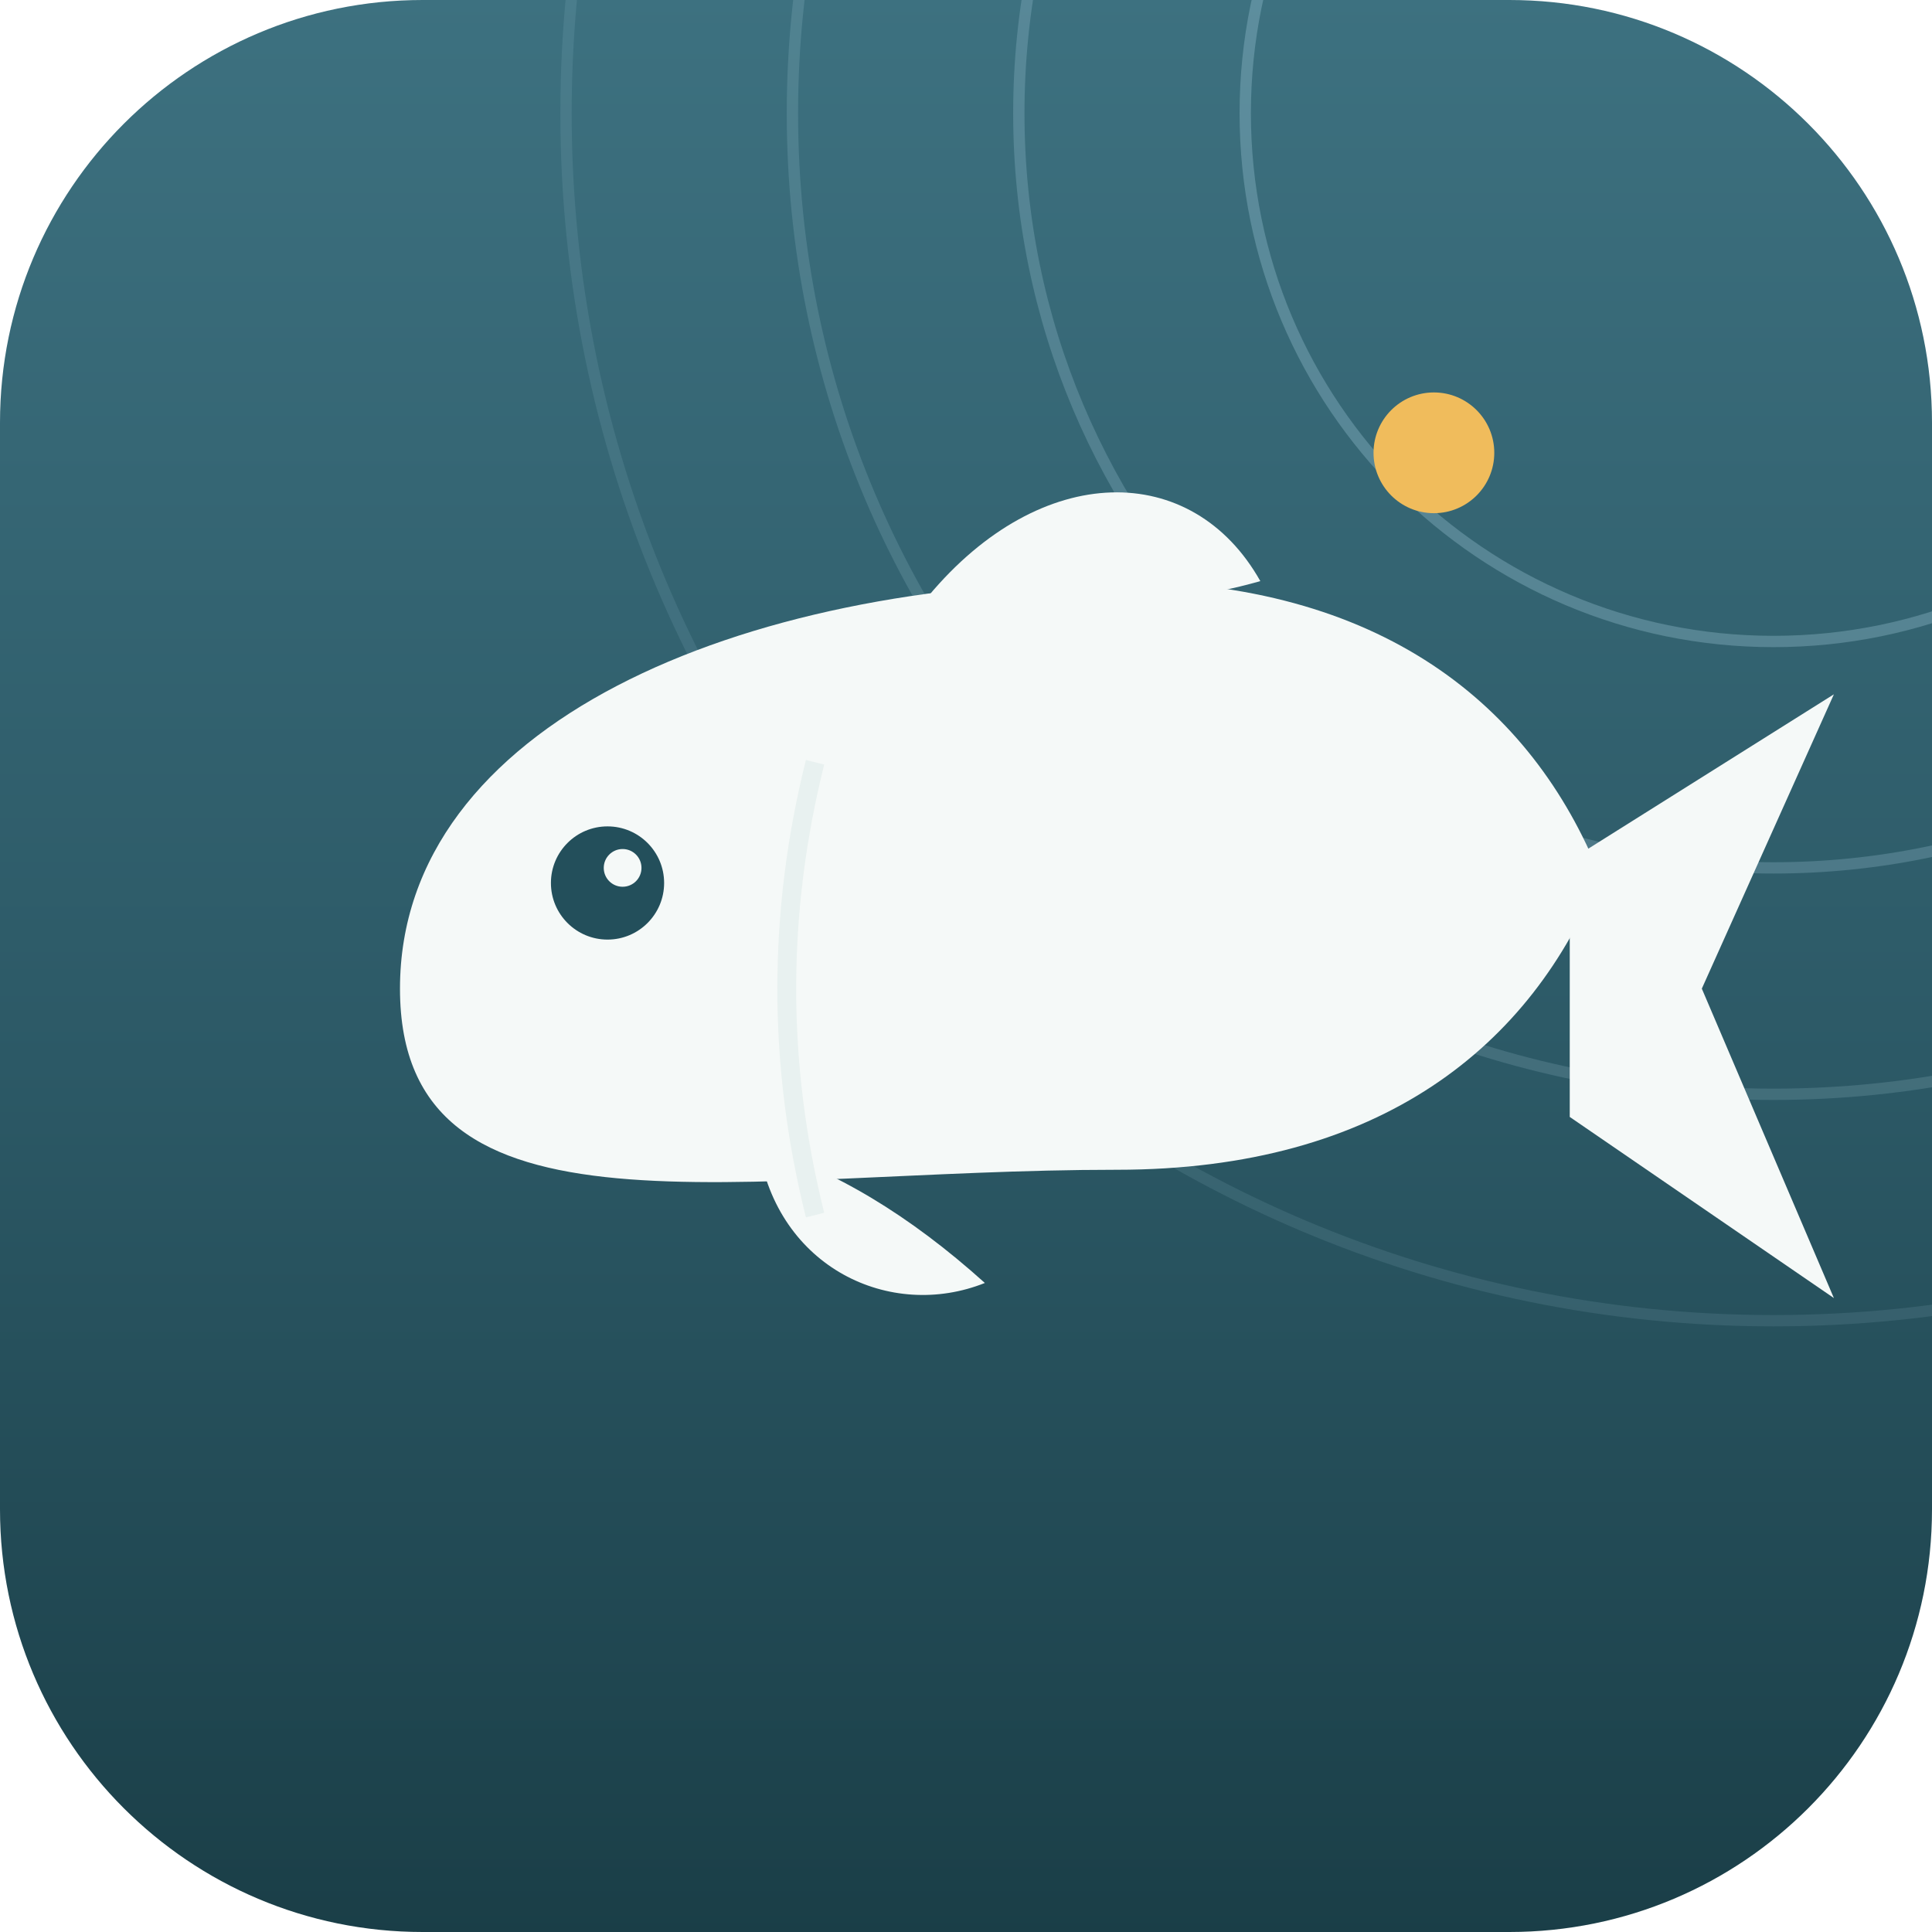
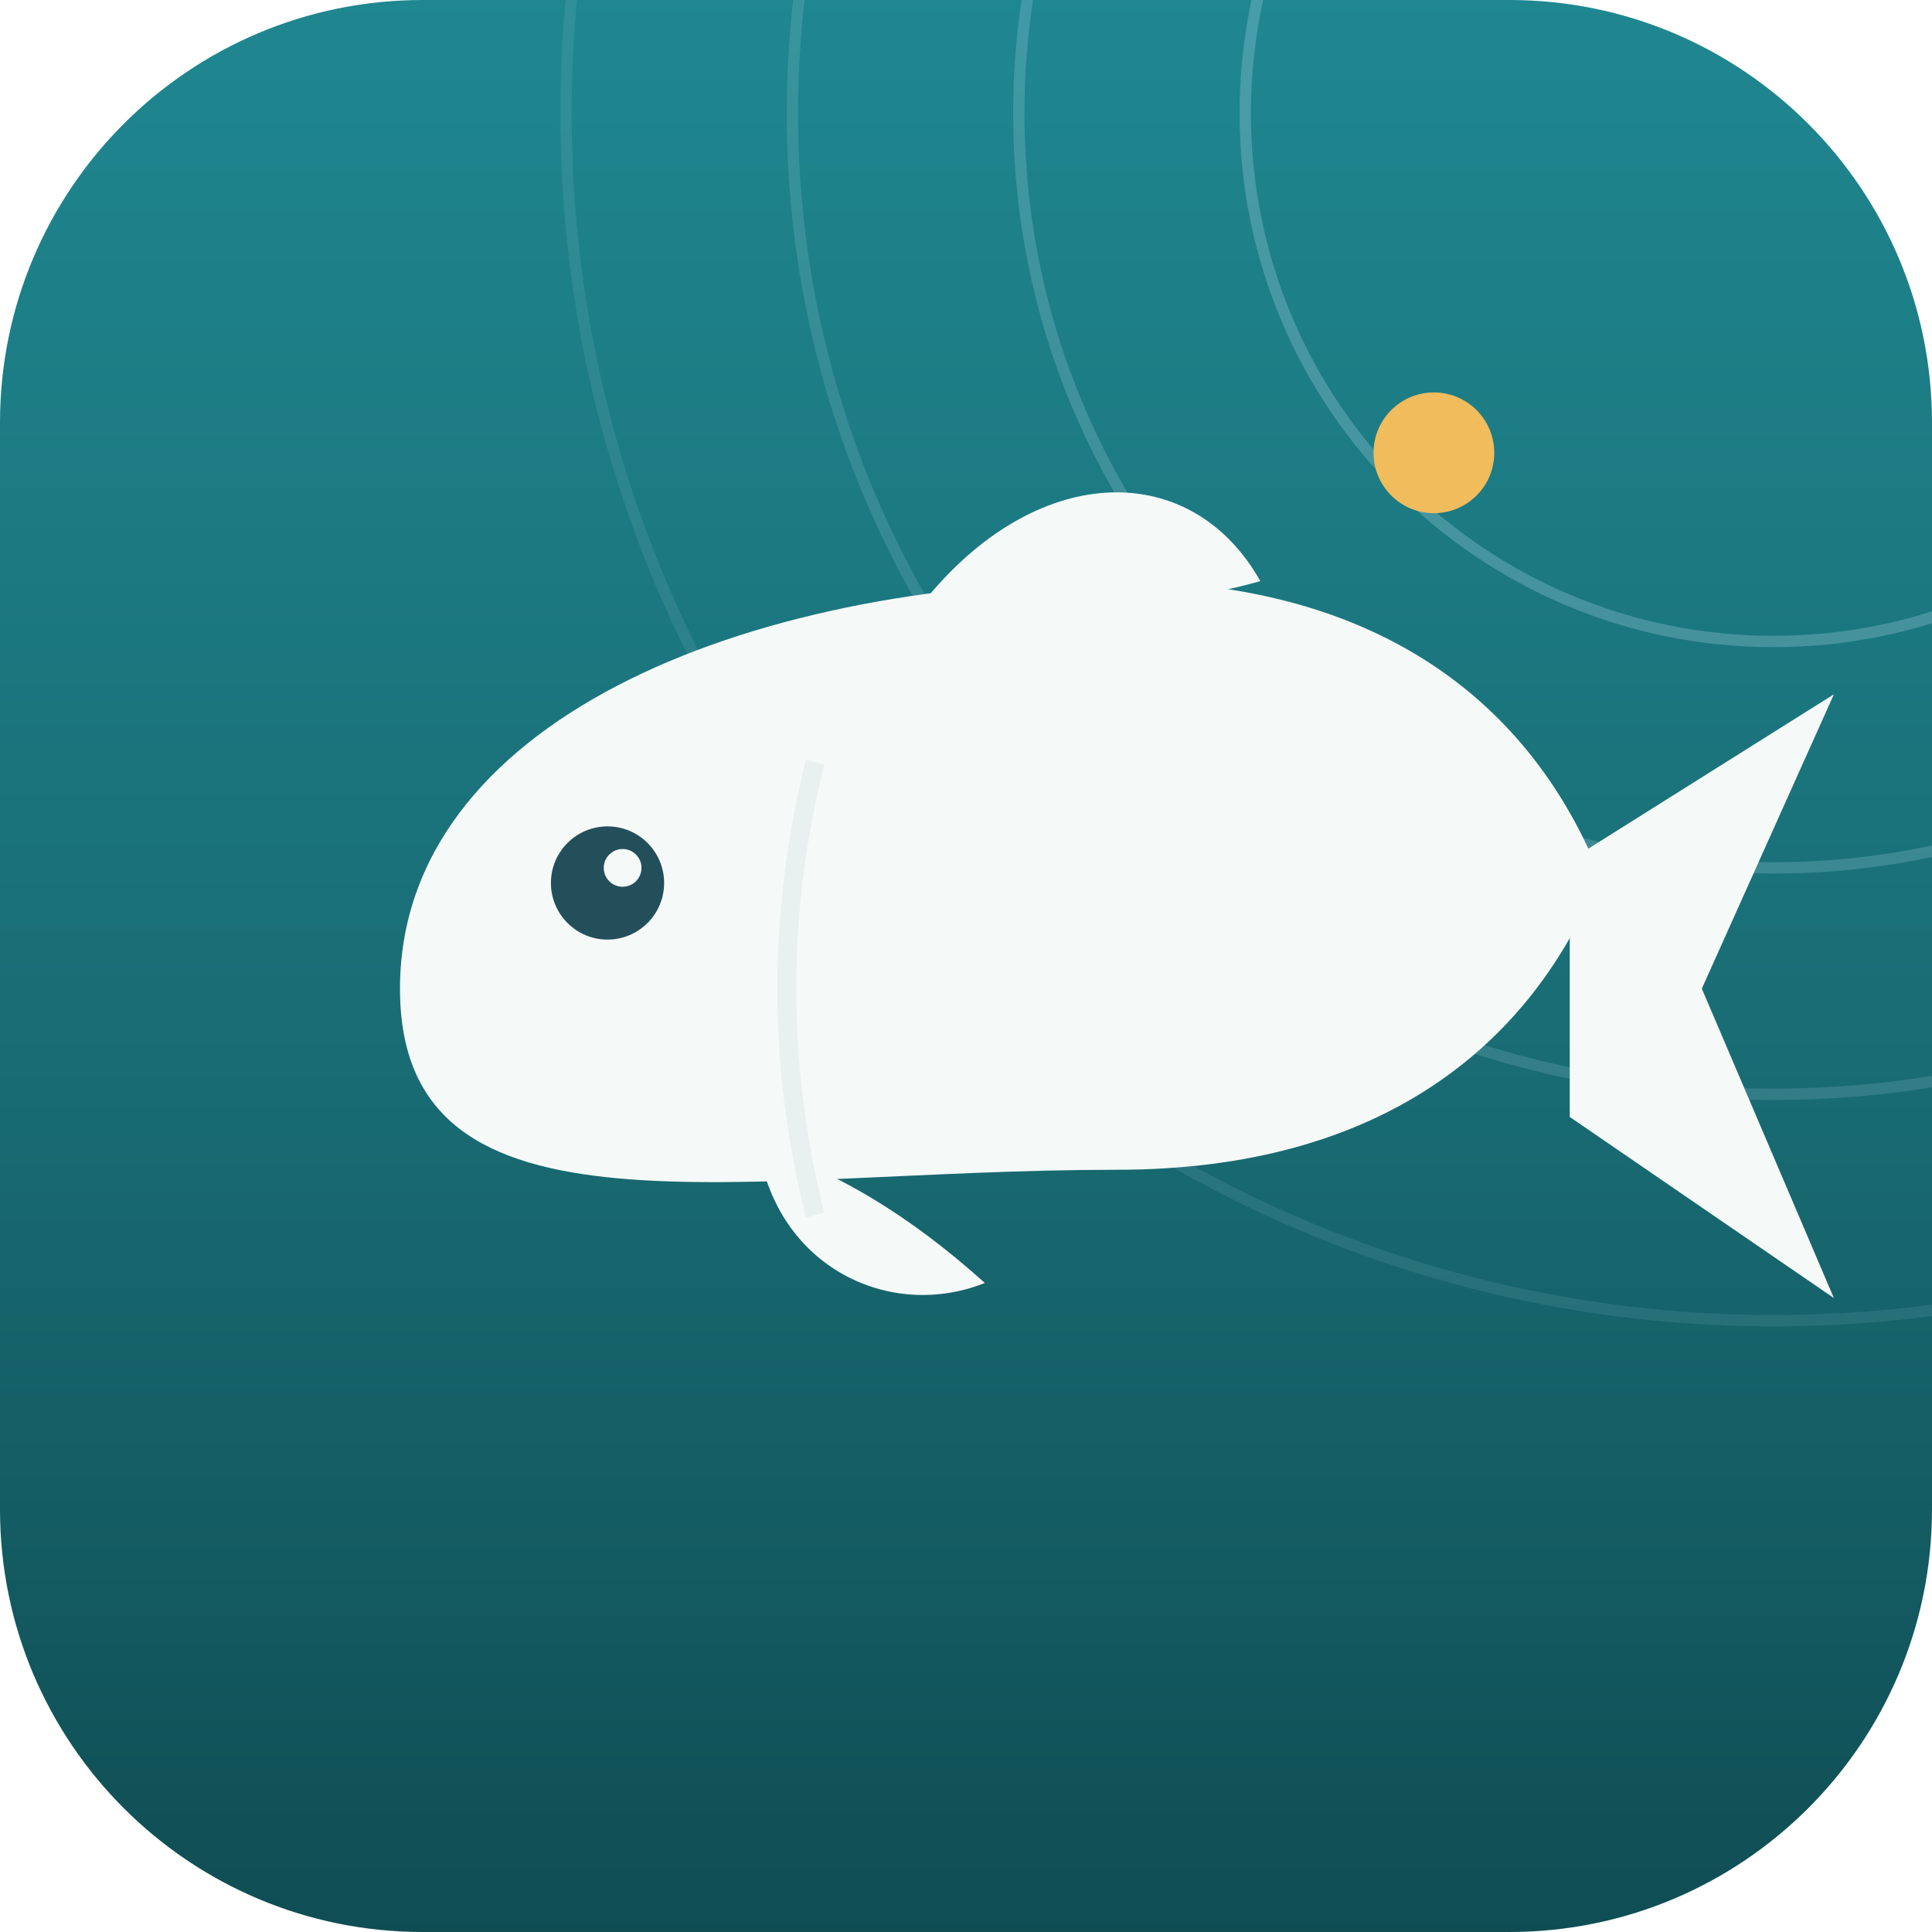
<svg xmlns="http://www.w3.org/2000/svg" viewBox="0 0 512 512">
  <defs>
    <linearGradient id="bg" x1="0" y1="0" x2="0" y2="1">
-       <stop offset="0%" stop-color="#3d7180" />
-       <stop offset="55%" stop-color="#2c5966" />
-       <stop offset="100%" stop-color="#1a3e47" />
+       <stop offset="0%" stop-color="#1f8790" />
+       <stop offset="55%" stop-color="#196C74" />
+       <stop offset="100%" stop-color="#0f4d53" />
    </linearGradient>
  </defs>
  <rect width="512" height="512" rx="112" fill="url(#bg)" />
  <g opacity="0.55" stroke="#b4dceb" fill="none">
    <circle cx="470" cy="30" r="140" stroke-width="3" opacity="0.5" />
    <circle cx="470" cy="30" r="200" stroke-width="3" opacity="0.4" />
    <circle cx="470" cy="30" r="260" stroke-width="3" opacity="0.3" />
    <circle cx="470" cy="30" r="320" stroke-width="3" opacity="0.2" />
  </g>
  <g transform="translate(256 262)">
    <path d="M -150 0              C -150 -70 -60 -108 40 -108              C 110 -108 150 -75 168 -30              C 150 15 110 48 40 48              C -60 48 -150 70 -150 0 Z" fill="#f5f9f8" />
    <path d="M 160 -34 L 230 -78 L 195 0 L 230 82 L 160 34 Z" fill="#f5f9f8" />
    <path d="M -10 -104 C 20 -140 60 -140 78 -108 C 50 -100 15 -100 -10 -104 Z" fill="#f5f9f8" />
    <path d="M -55 42 C -50 74 -20 88 5 78 C -15 60 -35 48 -55 42 Z" fill="#f5f9f8" />
    <circle cx="-95" cy="-28" r="15" fill="#234f5b" />
    <circle cx="-91" cy="-32" r="5" fill="#f5f9f8" />
    <path d="M -40 -60 Q -55 0 -40 60" stroke="#dce9e7" stroke-width="5" fill="none" opacity="0.5" />
  </g>
  <circle cx="380" cy="120" r="16" fill="#f0bc5c" />
</svg>
